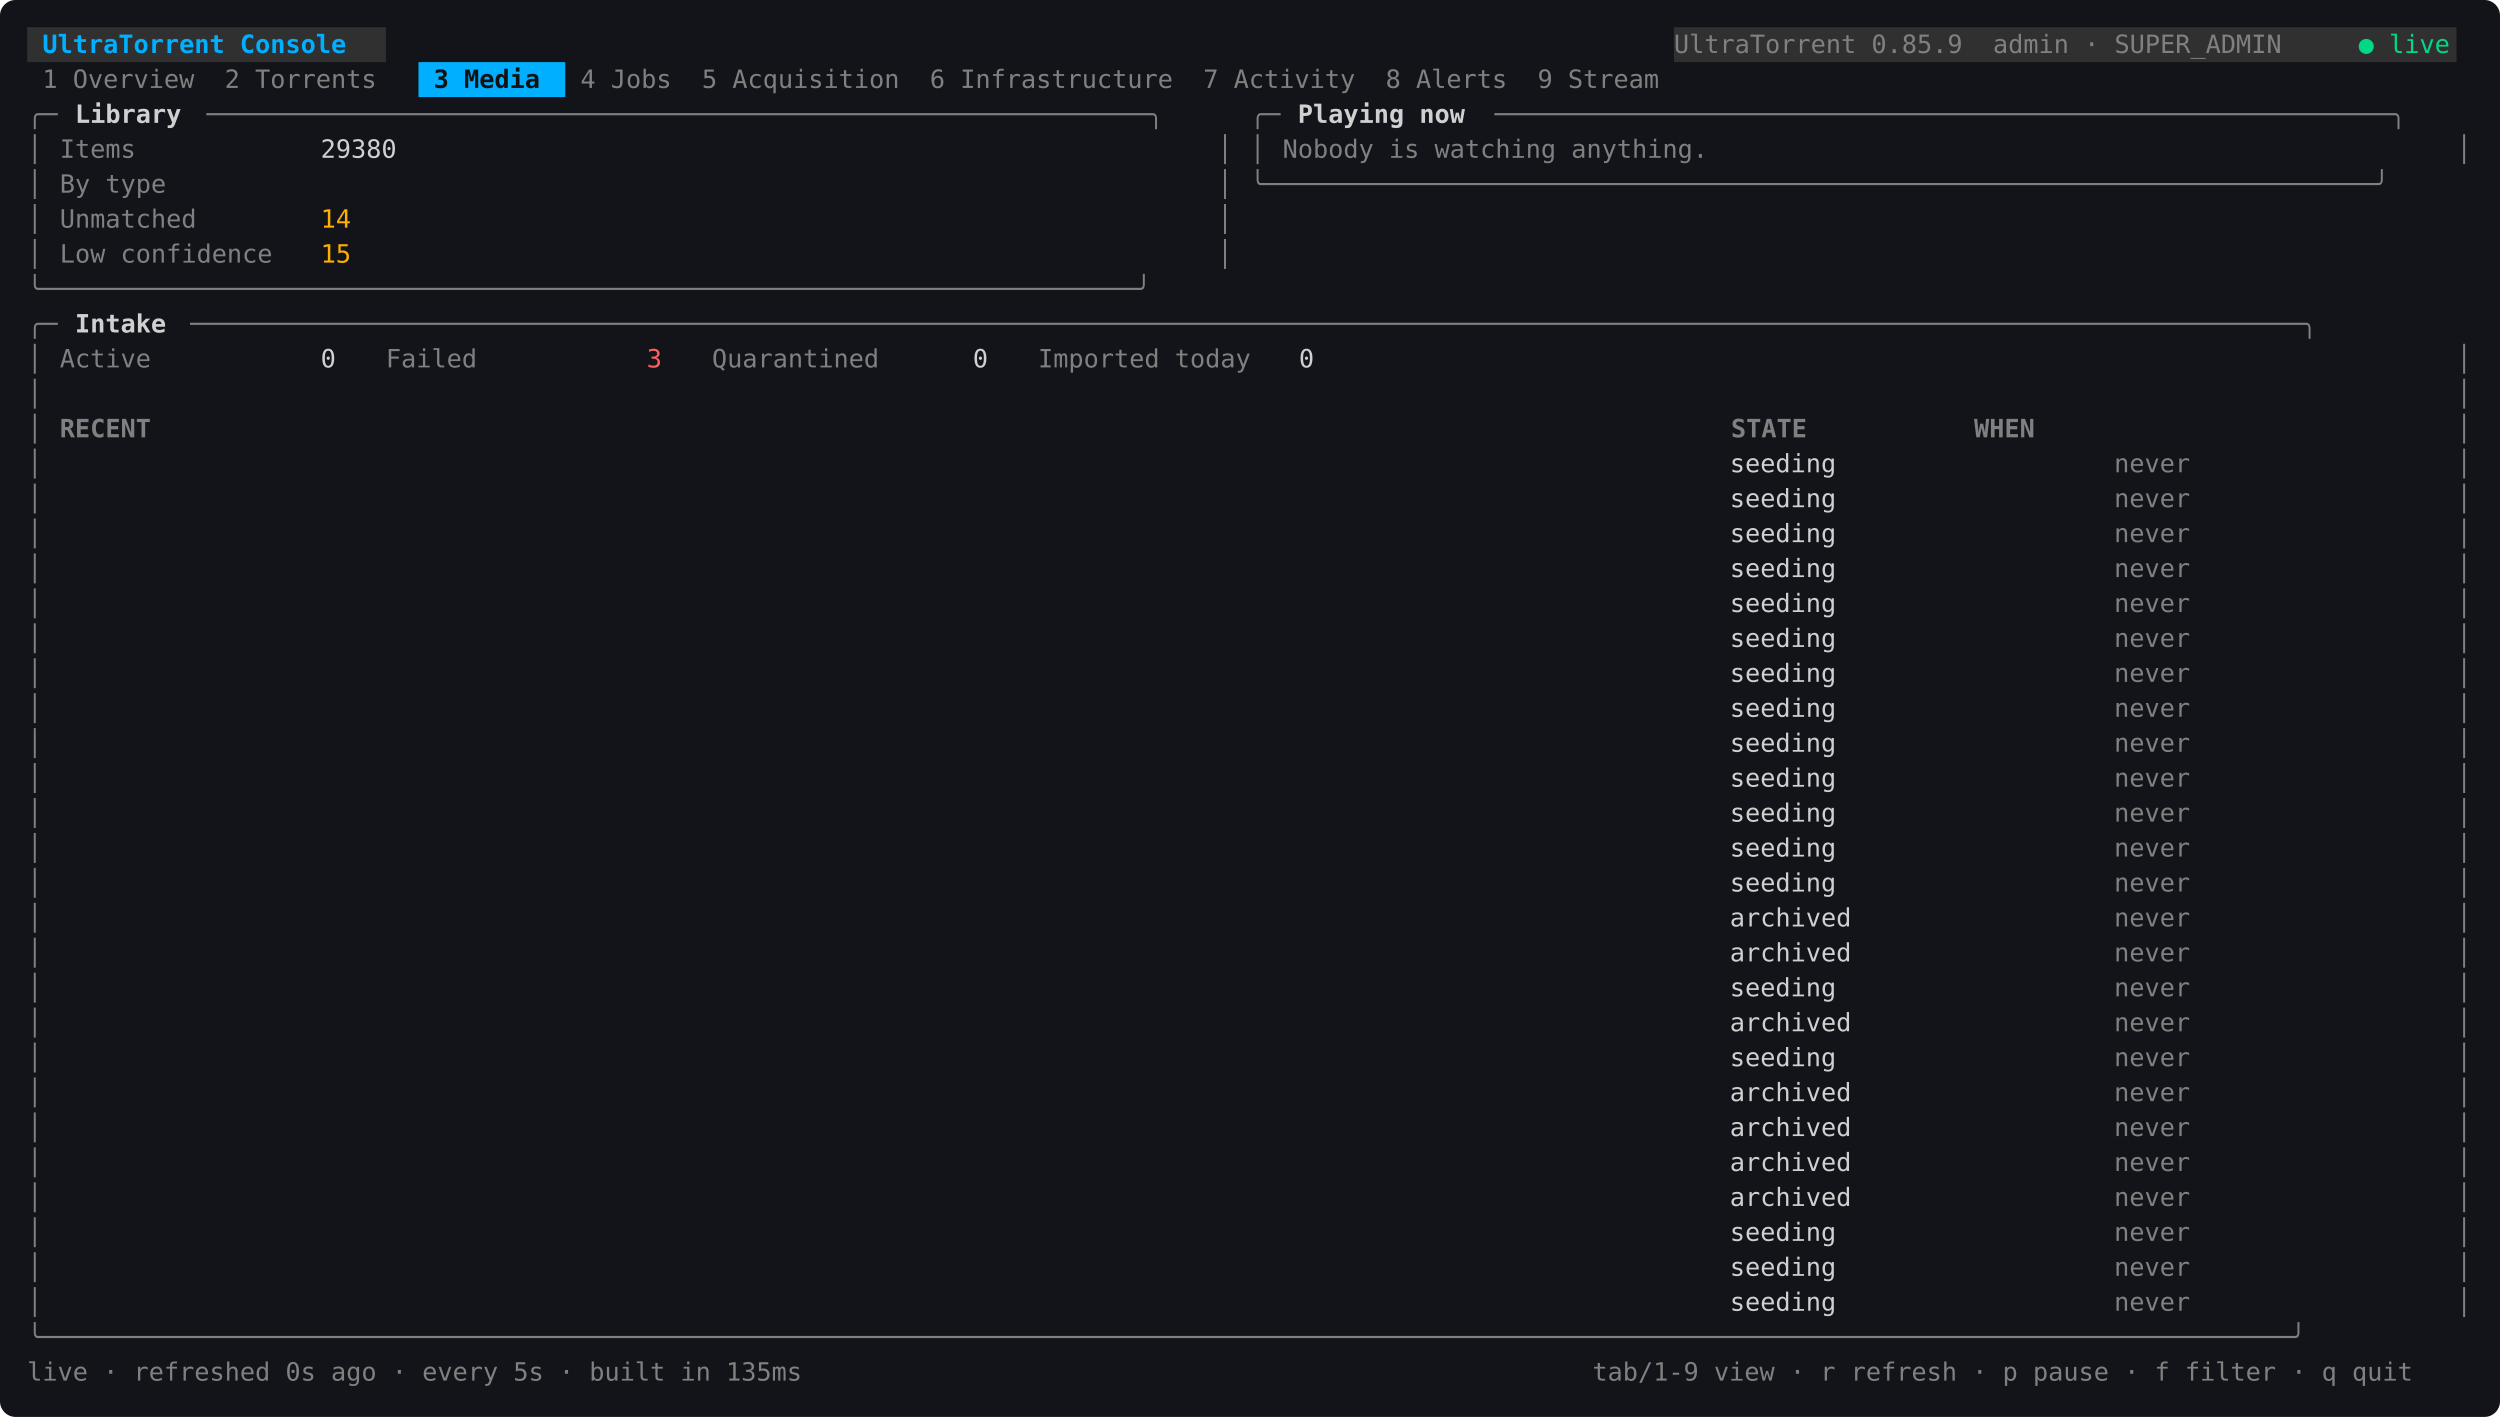
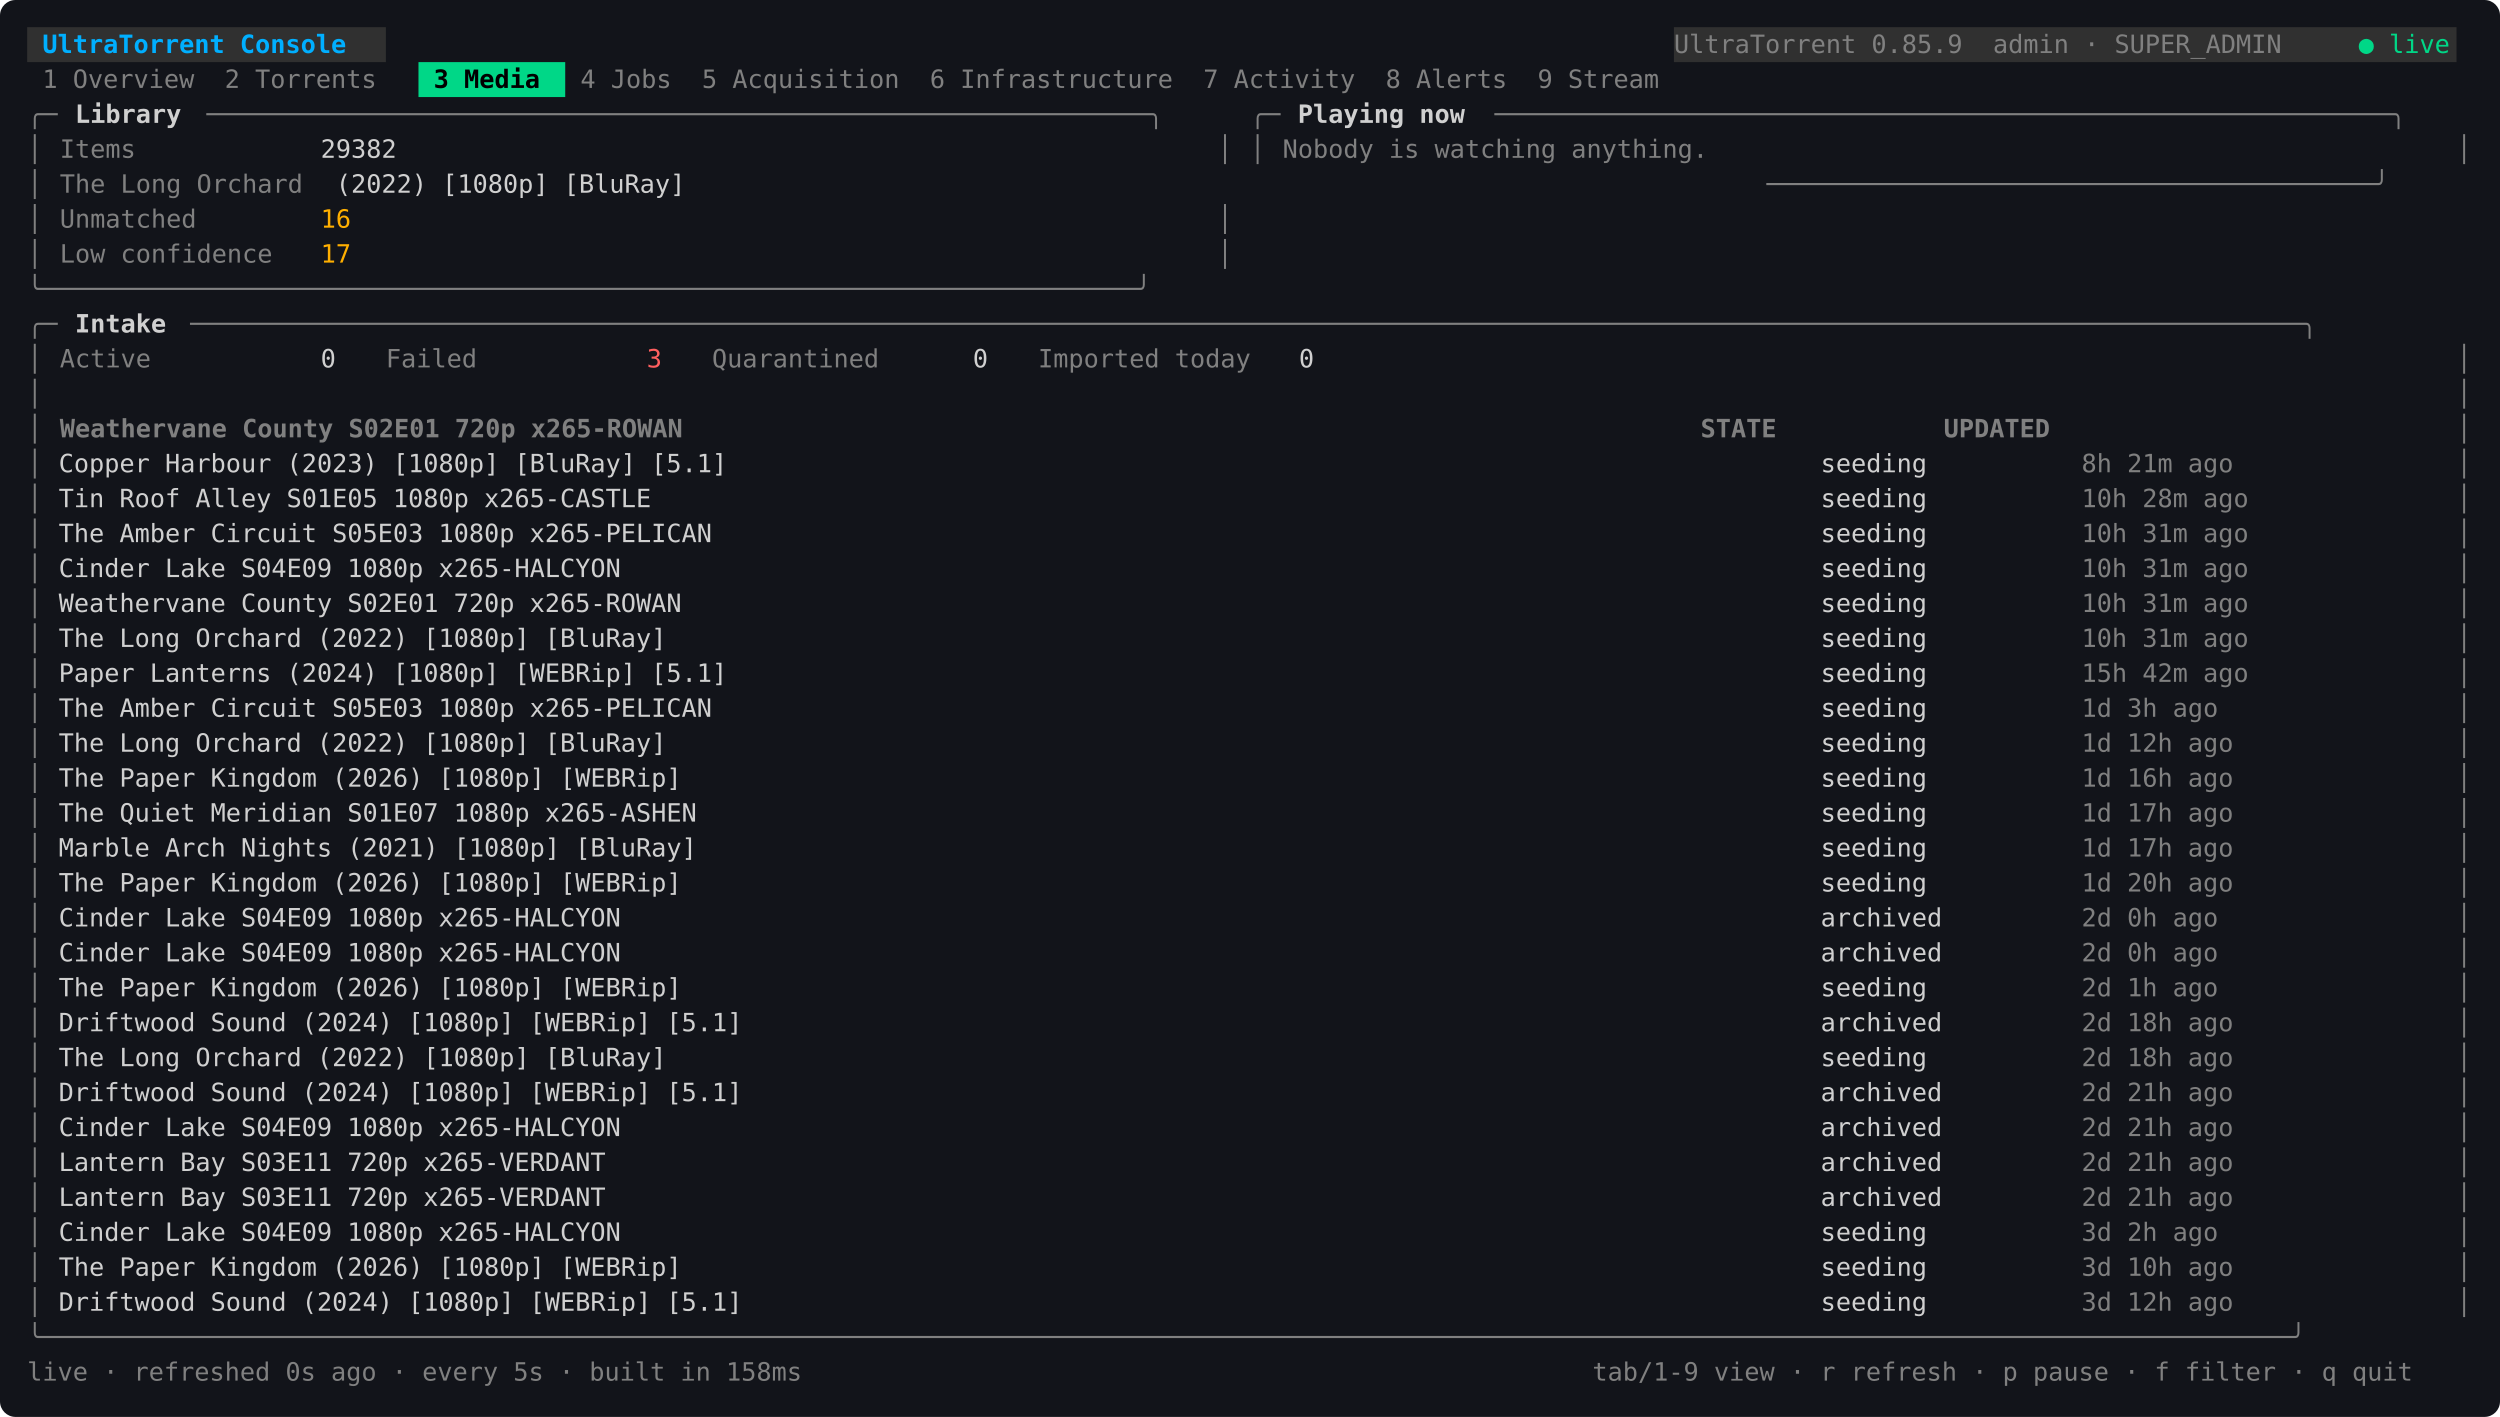
<svg xmlns="http://www.w3.org/2000/svg" viewBox="0 0 1288 730" width="1288" height="730" font-family="ui-monospace,SFMono-Regular,Menlo,Consolas,&quot;DejaVu Sans Mono&quot;,monospace" font-size="13">
  <rect width="100%" height="100%" rx="8" fill="#12141a" />
  <rect x="14.0" y="14.0" width="184.8" height="18.0" fill="#303030" />
  <rect x="862.4" y="14.0" width="403.2" height="18.0" fill="#303030" />
-   <rect x="215.6" y="32.0" width="75.6" height="18.0" fill="#00afff" />
+   <rect x="215.6" y="32.0" width="75.6" height="18.0" fill="#00d787" />
  <text x="14.0" y="27.3" fill="#00afff" xml:space="preserve" font-weight="700"> UltraTorrent Console</text>
  <text x="862.4" y="27.3" fill="#808080" xml:space="preserve">UltraTorrent 0.85.9  admin · SUPER_ADMIN</text>
  <text x="1215.2" y="27.3" fill="#00d787" xml:space="preserve">● live</text>
  <text x="14.0" y="45.3" fill="#808080" xml:space="preserve"> 1 Overview  2 Torrents</text>
-   <text x="215.6" y="45.3" fill="#121212" xml:space="preserve" font-weight="700"> 3 Media</text>
+   <text x="215.6" y="45.3" fill="#000000" xml:space="preserve" font-weight="700"> 3 Media</text>
  <text x="291.2" y="45.3" fill="#808080" xml:space="preserve"> 4 Jobs  5 Acquisition  6 Infrastructure  7 Activity  8 Alerts  9 Stream</text>
  <text x="14.0" y="63.3" fill="#808080" xml:space="preserve">╭─</text>
  <text x="30.8" y="63.3" fill="#d0d0d0" xml:space="preserve" font-weight="700"> Library</text>
  <text x="106.4" y="63.3" fill="#808080" xml:space="preserve">──────────────────────────────────────────────────────────────╮</text>
  <text x="644.0" y="63.3" fill="#808080" xml:space="preserve">╭─</text>
  <text x="660.8" y="63.3" fill="#d0d0d0" xml:space="preserve" font-weight="700"> Playing now</text>
  <text x="770.0" y="63.3" fill="#808080" xml:space="preserve">───────────────────────────────────────────────────────────╮</text>
  <text x="14.0" y="81.3" fill="#808080" xml:space="preserve">│</text>
  <text x="30.8" y="81.3" fill="#808080" xml:space="preserve">Items</text>
-   <text x="165.2" y="81.3" fill="#d0d0d0" xml:space="preserve">29380</text>
+   <text x="165.2" y="81.3" fill="#d0d0d0" xml:space="preserve">29382</text>
  <text x="627.2" y="81.3" fill="#808080" xml:space="preserve">│</text>
  <text x="644.0" y="81.3" fill="#808080" xml:space="preserve">│</text>
  <text x="660.8" y="81.3" fill="#808080" xml:space="preserve">Nobody is watching anything.</text>
  <text x="1265.6" y="81.3" fill="#808080" xml:space="preserve">│</text>
  <text x="14.0" y="99.3" fill="#808080" xml:space="preserve">│</text>
-   <text x="30.8" y="99.3" fill="#808080" xml:space="preserve">By type</text>
-   <text x="627.2" y="99.3" fill="#808080" xml:space="preserve">│</text>
-   <text x="644.0" y="99.3" fill="#808080" xml:space="preserve">╰─────────────────────────────────────────────────────────────────────────╯</text>
+   <text x="30.8" y="99.3" fill="#808080" xml:space="preserve">The Long Orchard</text>
+   <text x="165.2" y="99.3" fill="#d0d0d0" xml:space="preserve"> (2022) [1080p] [BluRay]</text>
+   <text x="644.0" y="99.3" fill="#808080" xml:space="preserve">                                  ────────────────────────────────────────╯</text>
  <text x="14.0" y="117.3" fill="#808080" xml:space="preserve">│</text>
  <text x="30.8" y="117.3" fill="#808080" xml:space="preserve">Unmatched</text>
-   <text x="165.2" y="117.3" fill="#ffaf00" xml:space="preserve">14</text>
+   <text x="165.2" y="117.3" fill="#ffaf00" xml:space="preserve">16</text>
  <text x="627.2" y="117.3" fill="#808080" xml:space="preserve">│</text>
  <text x="14.0" y="135.3" fill="#808080" xml:space="preserve">│</text>
  <text x="30.8" y="135.3" fill="#808080" xml:space="preserve">Low confidence</text>
-   <text x="165.2" y="135.3" fill="#ffaf00" xml:space="preserve">15</text>
+   <text x="165.2" y="135.3" fill="#ffaf00" xml:space="preserve">17</text>
  <text x="627.2" y="135.3" fill="#808080" xml:space="preserve">│</text>
  <text x="14.0" y="153.3" fill="#808080" xml:space="preserve">╰────────────────────────────────────────────────────────────────────────╯</text>
  <text x="14.0" y="171.3" fill="#808080" xml:space="preserve">╭─</text>
  <text x="30.8" y="171.3" fill="#d0d0d0" xml:space="preserve" font-weight="700"> Intake</text>
  <text x="98.0" y="171.3" fill="#808080" xml:space="preserve">───────────────────────────────────────────────────────────────────────────────────────────────────────────────────────────────────────────╮</text>
  <text x="14.0" y="189.3" fill="#808080" xml:space="preserve">│</text>
  <text x="30.8" y="189.3" fill="#808080" xml:space="preserve">Active</text>
  <text x="165.2" y="189.3" fill="#d0d0d0" xml:space="preserve">0</text>
  <text x="198.8" y="189.3" fill="#808080" xml:space="preserve">Failed</text>
  <text x="333.2" y="189.3" fill="#ff5f5f" xml:space="preserve">3</text>
  <text x="366.8" y="189.3" fill="#808080" xml:space="preserve">Quarantined</text>
  <text x="501.2" y="189.3" fill="#d0d0d0" xml:space="preserve">0</text>
  <text x="534.8" y="189.3" fill="#808080" xml:space="preserve">Imported today</text>
  <text x="669.2" y="189.3" fill="#d0d0d0" xml:space="preserve">0</text>
  <text x="1265.6" y="189.3" fill="#808080" xml:space="preserve">│</text>
  <text x="14.0" y="207.3" fill="#808080" xml:space="preserve">│</text>
  <text x="1265.6" y="207.3" fill="#808080" xml:space="preserve">│</text>
  <text x="14.0" y="225.3" fill="#808080" xml:space="preserve">│</text>
-   <text x="30.8" y="225.3" fill="#808080" xml:space="preserve" font-weight="700">RECENT                                                                                                        STATE           WHEN</text>
+   <text x="30.8" y="225.3" fill="#808080" xml:space="preserve" font-weight="700">Weathervane County S02E01 720p x265-ROWAN                                                                   STATE           UPDATED</text>
  <text x="1265.6" y="225.3" fill="#808080" xml:space="preserve">│</text>
  <text x="14.0" y="243.3" fill="#808080" xml:space="preserve">│</text>
-   <text x="22.4" y="243.3" fill="#d0d0d0" xml:space="preserve">                                                                                                               seeding</text>
-   <text x="1089.2" y="243.3" fill="#808080" xml:space="preserve">never</text>
+   <text x="22.4" y="243.3" fill="#d0d0d0" xml:space="preserve"> Copper Harbour (2023) [1080p] [BluRay] [5.1]</text>
+   <text x="938.0" y="243.3" fill="#d0d0d0" xml:space="preserve">seeding</text>
+   <text x="1072.4" y="243.3" fill="#808080" xml:space="preserve">8h 21m ago</text>
  <text x="1265.6" y="243.3" fill="#808080" xml:space="preserve">│</text>
  <text x="14.0" y="261.3" fill="#808080" xml:space="preserve">│</text>
-   <text x="22.4" y="261.3" fill="#d0d0d0" xml:space="preserve">                                                                                                               seeding</text>
-   <text x="1089.2" y="261.3" fill="#808080" xml:space="preserve">never</text>
+   <text x="22.4" y="261.3" fill="#d0d0d0" xml:space="preserve"> Tin Roof Alley S01E05 1080p x265-CASTLE</text>
+   <text x="938.0" y="261.3" fill="#d0d0d0" xml:space="preserve">seeding</text>
+   <text x="1072.4" y="261.3" fill="#808080" xml:space="preserve">10h 28m ago</text>
  <text x="1265.6" y="261.3" fill="#808080" xml:space="preserve">│</text>
  <text x="14.0" y="279.3" fill="#808080" xml:space="preserve">│</text>
-   <text x="22.4" y="279.3" fill="#d0d0d0" xml:space="preserve">                                                                                                               seeding</text>
-   <text x="1089.2" y="279.3" fill="#808080" xml:space="preserve">never</text>
+   <text x="22.4" y="279.3" fill="#d0d0d0" xml:space="preserve"> The Amber Circuit S05E03 1080p x265-PELICAN</text>
+   <text x="938.0" y="279.3" fill="#d0d0d0" xml:space="preserve">seeding</text>
+   <text x="1072.4" y="279.3" fill="#808080" xml:space="preserve">10h 31m ago</text>
  <text x="1265.6" y="279.3" fill="#808080" xml:space="preserve">│</text>
  <text x="14.0" y="297.3" fill="#808080" xml:space="preserve">│</text>
-   <text x="22.4" y="297.3" fill="#d0d0d0" xml:space="preserve">                                                                                                               seeding</text>
-   <text x="1089.2" y="297.3" fill="#808080" xml:space="preserve">never</text>
+   <text x="22.4" y="297.3" fill="#d0d0d0" xml:space="preserve"> Cinder Lake S04E09 1080p x265-HALCYON</text>
+   <text x="938.0" y="297.3" fill="#d0d0d0" xml:space="preserve">seeding</text>
+   <text x="1072.4" y="297.3" fill="#808080" xml:space="preserve">10h 31m ago</text>
  <text x="1265.6" y="297.3" fill="#808080" xml:space="preserve">│</text>
  <text x="14.0" y="315.3" fill="#808080" xml:space="preserve">│</text>
-   <text x="22.4" y="315.3" fill="#d0d0d0" xml:space="preserve">                                                                                                               seeding</text>
-   <text x="1089.2" y="315.3" fill="#808080" xml:space="preserve">never</text>
+   <text x="22.4" y="315.3" fill="#d0d0d0" xml:space="preserve"> Weathervane County S02E01 720p x265-ROWAN</text>
+   <text x="938.0" y="315.3" fill="#d0d0d0" xml:space="preserve">seeding</text>
+   <text x="1072.4" y="315.3" fill="#808080" xml:space="preserve">10h 31m ago</text>
  <text x="1265.6" y="315.3" fill="#808080" xml:space="preserve">│</text>
  <text x="14.0" y="333.3" fill="#808080" xml:space="preserve">│</text>
-   <text x="22.4" y="333.3" fill="#d0d0d0" xml:space="preserve">                                                                                                               seeding</text>
-   <text x="1089.2" y="333.3" fill="#808080" xml:space="preserve">never</text>
+   <text x="22.4" y="333.3" fill="#d0d0d0" xml:space="preserve"> The Long Orchard (2022) [1080p] [BluRay]</text>
+   <text x="938.0" y="333.3" fill="#d0d0d0" xml:space="preserve">seeding</text>
+   <text x="1072.4" y="333.3" fill="#808080" xml:space="preserve">10h 31m ago</text>
  <text x="1265.6" y="333.3" fill="#808080" xml:space="preserve">│</text>
  <text x="14.0" y="351.3" fill="#808080" xml:space="preserve">│</text>
-   <text x="22.4" y="351.3" fill="#d0d0d0" xml:space="preserve">                                                                                                               seeding</text>
-   <text x="1089.2" y="351.3" fill="#808080" xml:space="preserve">never</text>
+   <text x="22.4" y="351.3" fill="#d0d0d0" xml:space="preserve"> Paper Lanterns (2024) [1080p] [WEBRip] [5.1]</text>
+   <text x="938.0" y="351.3" fill="#d0d0d0" xml:space="preserve">seeding</text>
+   <text x="1072.4" y="351.3" fill="#808080" xml:space="preserve">15h 42m ago</text>
  <text x="1265.6" y="351.3" fill="#808080" xml:space="preserve">│</text>
  <text x="14.0" y="369.3" fill="#808080" xml:space="preserve">│</text>
-   <text x="22.4" y="369.3" fill="#d0d0d0" xml:space="preserve">                                                                                                               seeding</text>
-   <text x="1089.2" y="369.3" fill="#808080" xml:space="preserve">never</text>
+   <text x="22.4" y="369.3" fill="#d0d0d0" xml:space="preserve"> The Amber Circuit S05E03 1080p x265-PELICAN</text>
+   <text x="938.0" y="369.3" fill="#d0d0d0" xml:space="preserve">seeding</text>
+   <text x="1072.4" y="369.3" fill="#808080" xml:space="preserve">1d 3h ago</text>
  <text x="1265.6" y="369.3" fill="#808080" xml:space="preserve">│</text>
  <text x="14.0" y="387.3" fill="#808080" xml:space="preserve">│</text>
-   <text x="22.4" y="387.3" fill="#d0d0d0" xml:space="preserve">                                                                                                               seeding</text>
-   <text x="1089.2" y="387.3" fill="#808080" xml:space="preserve">never</text>
+   <text x="22.4" y="387.3" fill="#d0d0d0" xml:space="preserve"> The Long Orchard (2022) [1080p] [BluRay]</text>
+   <text x="938.0" y="387.3" fill="#d0d0d0" xml:space="preserve">seeding</text>
+   <text x="1072.4" y="387.3" fill="#808080" xml:space="preserve">1d 12h ago</text>
  <text x="1265.6" y="387.3" fill="#808080" xml:space="preserve">│</text>
  <text x="14.0" y="405.3" fill="#808080" xml:space="preserve">│</text>
-   <text x="22.4" y="405.3" fill="#d0d0d0" xml:space="preserve">                                                                                                               seeding</text>
-   <text x="1089.2" y="405.3" fill="#808080" xml:space="preserve">never</text>
+   <text x="22.4" y="405.3" fill="#d0d0d0" xml:space="preserve"> The Paper Kingdom (2026) [1080p] [WEBRip]</text>
+   <text x="938.0" y="405.3" fill="#d0d0d0" xml:space="preserve">seeding</text>
+   <text x="1072.4" y="405.3" fill="#808080" xml:space="preserve">1d 16h ago</text>
  <text x="1265.6" y="405.3" fill="#808080" xml:space="preserve">│</text>
  <text x="14.0" y="423.3" fill="#808080" xml:space="preserve">│</text>
-   <text x="22.4" y="423.3" fill="#d0d0d0" xml:space="preserve">                                                                                                               seeding</text>
-   <text x="1089.2" y="423.3" fill="#808080" xml:space="preserve">never</text>
+   <text x="22.4" y="423.3" fill="#d0d0d0" xml:space="preserve"> The Quiet Meridian S01E07 1080p x265-ASHEN</text>
+   <text x="938.0" y="423.3" fill="#d0d0d0" xml:space="preserve">seeding</text>
+   <text x="1072.4" y="423.3" fill="#808080" xml:space="preserve">1d 17h ago</text>
  <text x="1265.6" y="423.3" fill="#808080" xml:space="preserve">│</text>
  <text x="14.0" y="441.3" fill="#808080" xml:space="preserve">│</text>
-   <text x="22.4" y="441.3" fill="#d0d0d0" xml:space="preserve">                                                                                                               seeding</text>
-   <text x="1089.2" y="441.3" fill="#808080" xml:space="preserve">never</text>
+   <text x="22.4" y="441.3" fill="#d0d0d0" xml:space="preserve"> Marble Arch Nights (2021) [1080p] [BluRay]</text>
+   <text x="938.0" y="441.3" fill="#d0d0d0" xml:space="preserve">seeding</text>
+   <text x="1072.4" y="441.3" fill="#808080" xml:space="preserve">1d 17h ago</text>
  <text x="1265.6" y="441.3" fill="#808080" xml:space="preserve">│</text>
  <text x="14.0" y="459.3" fill="#808080" xml:space="preserve">│</text>
-   <text x="22.4" y="459.3" fill="#d0d0d0" xml:space="preserve">                                                                                                               seeding</text>
-   <text x="1089.2" y="459.3" fill="#808080" xml:space="preserve">never</text>
+   <text x="22.4" y="459.3" fill="#d0d0d0" xml:space="preserve"> The Paper Kingdom (2026) [1080p] [WEBRip]</text>
+   <text x="938.0" y="459.3" fill="#d0d0d0" xml:space="preserve">seeding</text>
+   <text x="1072.4" y="459.3" fill="#808080" xml:space="preserve">1d 20h ago</text>
  <text x="1265.6" y="459.3" fill="#808080" xml:space="preserve">│</text>
  <text x="14.0" y="477.3" fill="#808080" xml:space="preserve">│</text>
-   <text x="22.4" y="477.3" fill="#d0d0d0" xml:space="preserve">                                                                                                               archived</text>
-   <text x="1089.2" y="477.3" fill="#808080" xml:space="preserve">never</text>
+   <text x="22.4" y="477.3" fill="#d0d0d0" xml:space="preserve"> Cinder Lake S04E09 1080p x265-HALCYON</text>
+   <text x="938.0" y="477.3" fill="#d0d0d0" xml:space="preserve">archived</text>
+   <text x="1072.4" y="477.3" fill="#808080" xml:space="preserve">2d 0h ago</text>
  <text x="1265.6" y="477.3" fill="#808080" xml:space="preserve">│</text>
  <text x="14.0" y="495.3" fill="#808080" xml:space="preserve">│</text>
-   <text x="22.4" y="495.3" fill="#d0d0d0" xml:space="preserve">                                                                                                               archived</text>
-   <text x="1089.2" y="495.3" fill="#808080" xml:space="preserve">never</text>
+   <text x="22.4" y="495.3" fill="#d0d0d0" xml:space="preserve"> Cinder Lake S04E09 1080p x265-HALCYON</text>
+   <text x="938.0" y="495.3" fill="#d0d0d0" xml:space="preserve">archived</text>
+   <text x="1072.4" y="495.3" fill="#808080" xml:space="preserve">2d 0h ago</text>
  <text x="1265.6" y="495.3" fill="#808080" xml:space="preserve">│</text>
  <text x="14.0" y="513.3" fill="#808080" xml:space="preserve">│</text>
-   <text x="22.4" y="513.3" fill="#d0d0d0" xml:space="preserve">                                                                                                               seeding</text>
-   <text x="1089.2" y="513.3" fill="#808080" xml:space="preserve">never</text>
+   <text x="22.4" y="513.3" fill="#d0d0d0" xml:space="preserve"> The Paper Kingdom (2026) [1080p] [WEBRip]</text>
+   <text x="938.0" y="513.3" fill="#d0d0d0" xml:space="preserve">seeding</text>
+   <text x="1072.4" y="513.3" fill="#808080" xml:space="preserve">2d 1h ago</text>
  <text x="1265.6" y="513.3" fill="#808080" xml:space="preserve">│</text>
  <text x="14.0" y="531.3" fill="#808080" xml:space="preserve">│</text>
-   <text x="22.4" y="531.3" fill="#d0d0d0" xml:space="preserve">                                                                                                               archived</text>
-   <text x="1089.2" y="531.3" fill="#808080" xml:space="preserve">never</text>
+   <text x="22.4" y="531.3" fill="#d0d0d0" xml:space="preserve"> Driftwood Sound (2024) [1080p] [WEBRip] [5.1]</text>
+   <text x="938.0" y="531.3" fill="#d0d0d0" xml:space="preserve">archived</text>
+   <text x="1072.4" y="531.3" fill="#808080" xml:space="preserve">2d 18h ago</text>
  <text x="1265.6" y="531.3" fill="#808080" xml:space="preserve">│</text>
  <text x="14.0" y="549.3" fill="#808080" xml:space="preserve">│</text>
-   <text x="22.4" y="549.3" fill="#d0d0d0" xml:space="preserve">                                                                                                               seeding</text>
-   <text x="1089.2" y="549.3" fill="#808080" xml:space="preserve">never</text>
+   <text x="22.4" y="549.3" fill="#d0d0d0" xml:space="preserve"> The Long Orchard (2022) [1080p] [BluRay]</text>
+   <text x="938.0" y="549.3" fill="#d0d0d0" xml:space="preserve">seeding</text>
+   <text x="1072.4" y="549.3" fill="#808080" xml:space="preserve">2d 18h ago</text>
  <text x="1265.6" y="549.3" fill="#808080" xml:space="preserve">│</text>
  <text x="14.0" y="567.3" fill="#808080" xml:space="preserve">│</text>
-   <text x="22.4" y="567.3" fill="#d0d0d0" xml:space="preserve">                                                                                                               archived</text>
-   <text x="1089.2" y="567.3" fill="#808080" xml:space="preserve">never</text>
+   <text x="22.4" y="567.3" fill="#d0d0d0" xml:space="preserve"> Driftwood Sound (2024) [1080p] [WEBRip] [5.1]</text>
+   <text x="938.0" y="567.3" fill="#d0d0d0" xml:space="preserve">archived</text>
+   <text x="1072.4" y="567.3" fill="#808080" xml:space="preserve">2d 21h ago</text>
  <text x="1265.6" y="567.3" fill="#808080" xml:space="preserve">│</text>
  <text x="14.0" y="585.3" fill="#808080" xml:space="preserve">│</text>
-   <text x="22.4" y="585.3" fill="#d0d0d0" xml:space="preserve">                                                                                                               archived</text>
-   <text x="1089.2" y="585.3" fill="#808080" xml:space="preserve">never</text>
+   <text x="22.4" y="585.3" fill="#d0d0d0" xml:space="preserve"> Cinder Lake S04E09 1080p x265-HALCYON</text>
+   <text x="938.0" y="585.3" fill="#d0d0d0" xml:space="preserve">archived</text>
+   <text x="1072.4" y="585.3" fill="#808080" xml:space="preserve">2d 21h ago</text>
  <text x="1265.6" y="585.3" fill="#808080" xml:space="preserve">│</text>
  <text x="14.0" y="603.3" fill="#808080" xml:space="preserve">│</text>
-   <text x="22.4" y="603.3" fill="#d0d0d0" xml:space="preserve">                                                                                                               archived</text>
-   <text x="1089.2" y="603.3" fill="#808080" xml:space="preserve">never</text>
+   <text x="22.4" y="603.3" fill="#d0d0d0" xml:space="preserve"> Lantern Bay S03E11 720p x265-VERDANT</text>
+   <text x="938.0" y="603.3" fill="#d0d0d0" xml:space="preserve">archived</text>
+   <text x="1072.4" y="603.3" fill="#808080" xml:space="preserve">2d 21h ago</text>
  <text x="1265.6" y="603.3" fill="#808080" xml:space="preserve">│</text>
  <text x="14.0" y="621.3" fill="#808080" xml:space="preserve">│</text>
-   <text x="22.4" y="621.3" fill="#d0d0d0" xml:space="preserve">                                                                                                               archived</text>
-   <text x="1089.2" y="621.3" fill="#808080" xml:space="preserve">never</text>
+   <text x="22.4" y="621.3" fill="#d0d0d0" xml:space="preserve"> Lantern Bay S03E11 720p x265-VERDANT</text>
+   <text x="938.0" y="621.3" fill="#d0d0d0" xml:space="preserve">archived</text>
+   <text x="1072.4" y="621.3" fill="#808080" xml:space="preserve">2d 21h ago</text>
  <text x="1265.6" y="621.3" fill="#808080" xml:space="preserve">│</text>
  <text x="14.0" y="639.3" fill="#808080" xml:space="preserve">│</text>
-   <text x="22.4" y="639.3" fill="#d0d0d0" xml:space="preserve">                                                                                                               seeding</text>
-   <text x="1089.2" y="639.3" fill="#808080" xml:space="preserve">never</text>
+   <text x="22.4" y="639.3" fill="#d0d0d0" xml:space="preserve"> Cinder Lake S04E09 1080p x265-HALCYON</text>
+   <text x="938.0" y="639.3" fill="#d0d0d0" xml:space="preserve">seeding</text>
+   <text x="1072.4" y="639.3" fill="#808080" xml:space="preserve">3d 2h ago</text>
  <text x="1265.6" y="639.3" fill="#808080" xml:space="preserve">│</text>
  <text x="14.0" y="657.3" fill="#808080" xml:space="preserve">│</text>
-   <text x="22.4" y="657.3" fill="#d0d0d0" xml:space="preserve">                                                                                                               seeding</text>
-   <text x="1089.2" y="657.3" fill="#808080" xml:space="preserve">never</text>
+   <text x="22.4" y="657.3" fill="#d0d0d0" xml:space="preserve"> The Paper Kingdom (2026) [1080p] [WEBRip]</text>
+   <text x="938.0" y="657.3" fill="#d0d0d0" xml:space="preserve">seeding</text>
+   <text x="1072.4" y="657.3" fill="#808080" xml:space="preserve">3d 10h ago</text>
  <text x="1265.6" y="657.3" fill="#808080" xml:space="preserve">│</text>
  <text x="14.0" y="675.3" fill="#808080" xml:space="preserve">│</text>
-   <text x="22.4" y="675.3" fill="#d0d0d0" xml:space="preserve">                                                                                                               seeding</text>
-   <text x="1089.2" y="675.3" fill="#808080" xml:space="preserve">never</text>
+   <text x="22.4" y="675.3" fill="#d0d0d0" xml:space="preserve"> Driftwood Sound (2024) [1080p] [WEBRip] [5.1]</text>
+   <text x="938.0" y="675.3" fill="#d0d0d0" xml:space="preserve">seeding</text>
+   <text x="1072.4" y="675.3" fill="#808080" xml:space="preserve">3d 12h ago</text>
  <text x="1265.6" y="675.3" fill="#808080" xml:space="preserve">│</text>
  <text x="14.0" y="693.3" fill="#808080" xml:space="preserve">╰────────────────────────────────────────────────────────────────────────────────────────────────────────────────────────────────────────────────────╯</text>
-   <text x="14.0" y="711.3" fill="#808080" xml:space="preserve">live · refreshed 0s ago · every 5s · built in 135ms</text>
+   <text x="14.0" y="711.3" fill="#808080" xml:space="preserve">live · refreshed 0s ago · every 5s · built in 158ms</text>
  <text x="820.4" y="711.3" fill="#808080" xml:space="preserve">tab/1-9 view · r refresh · p pause · f filter · q quit</text>
</svg>
